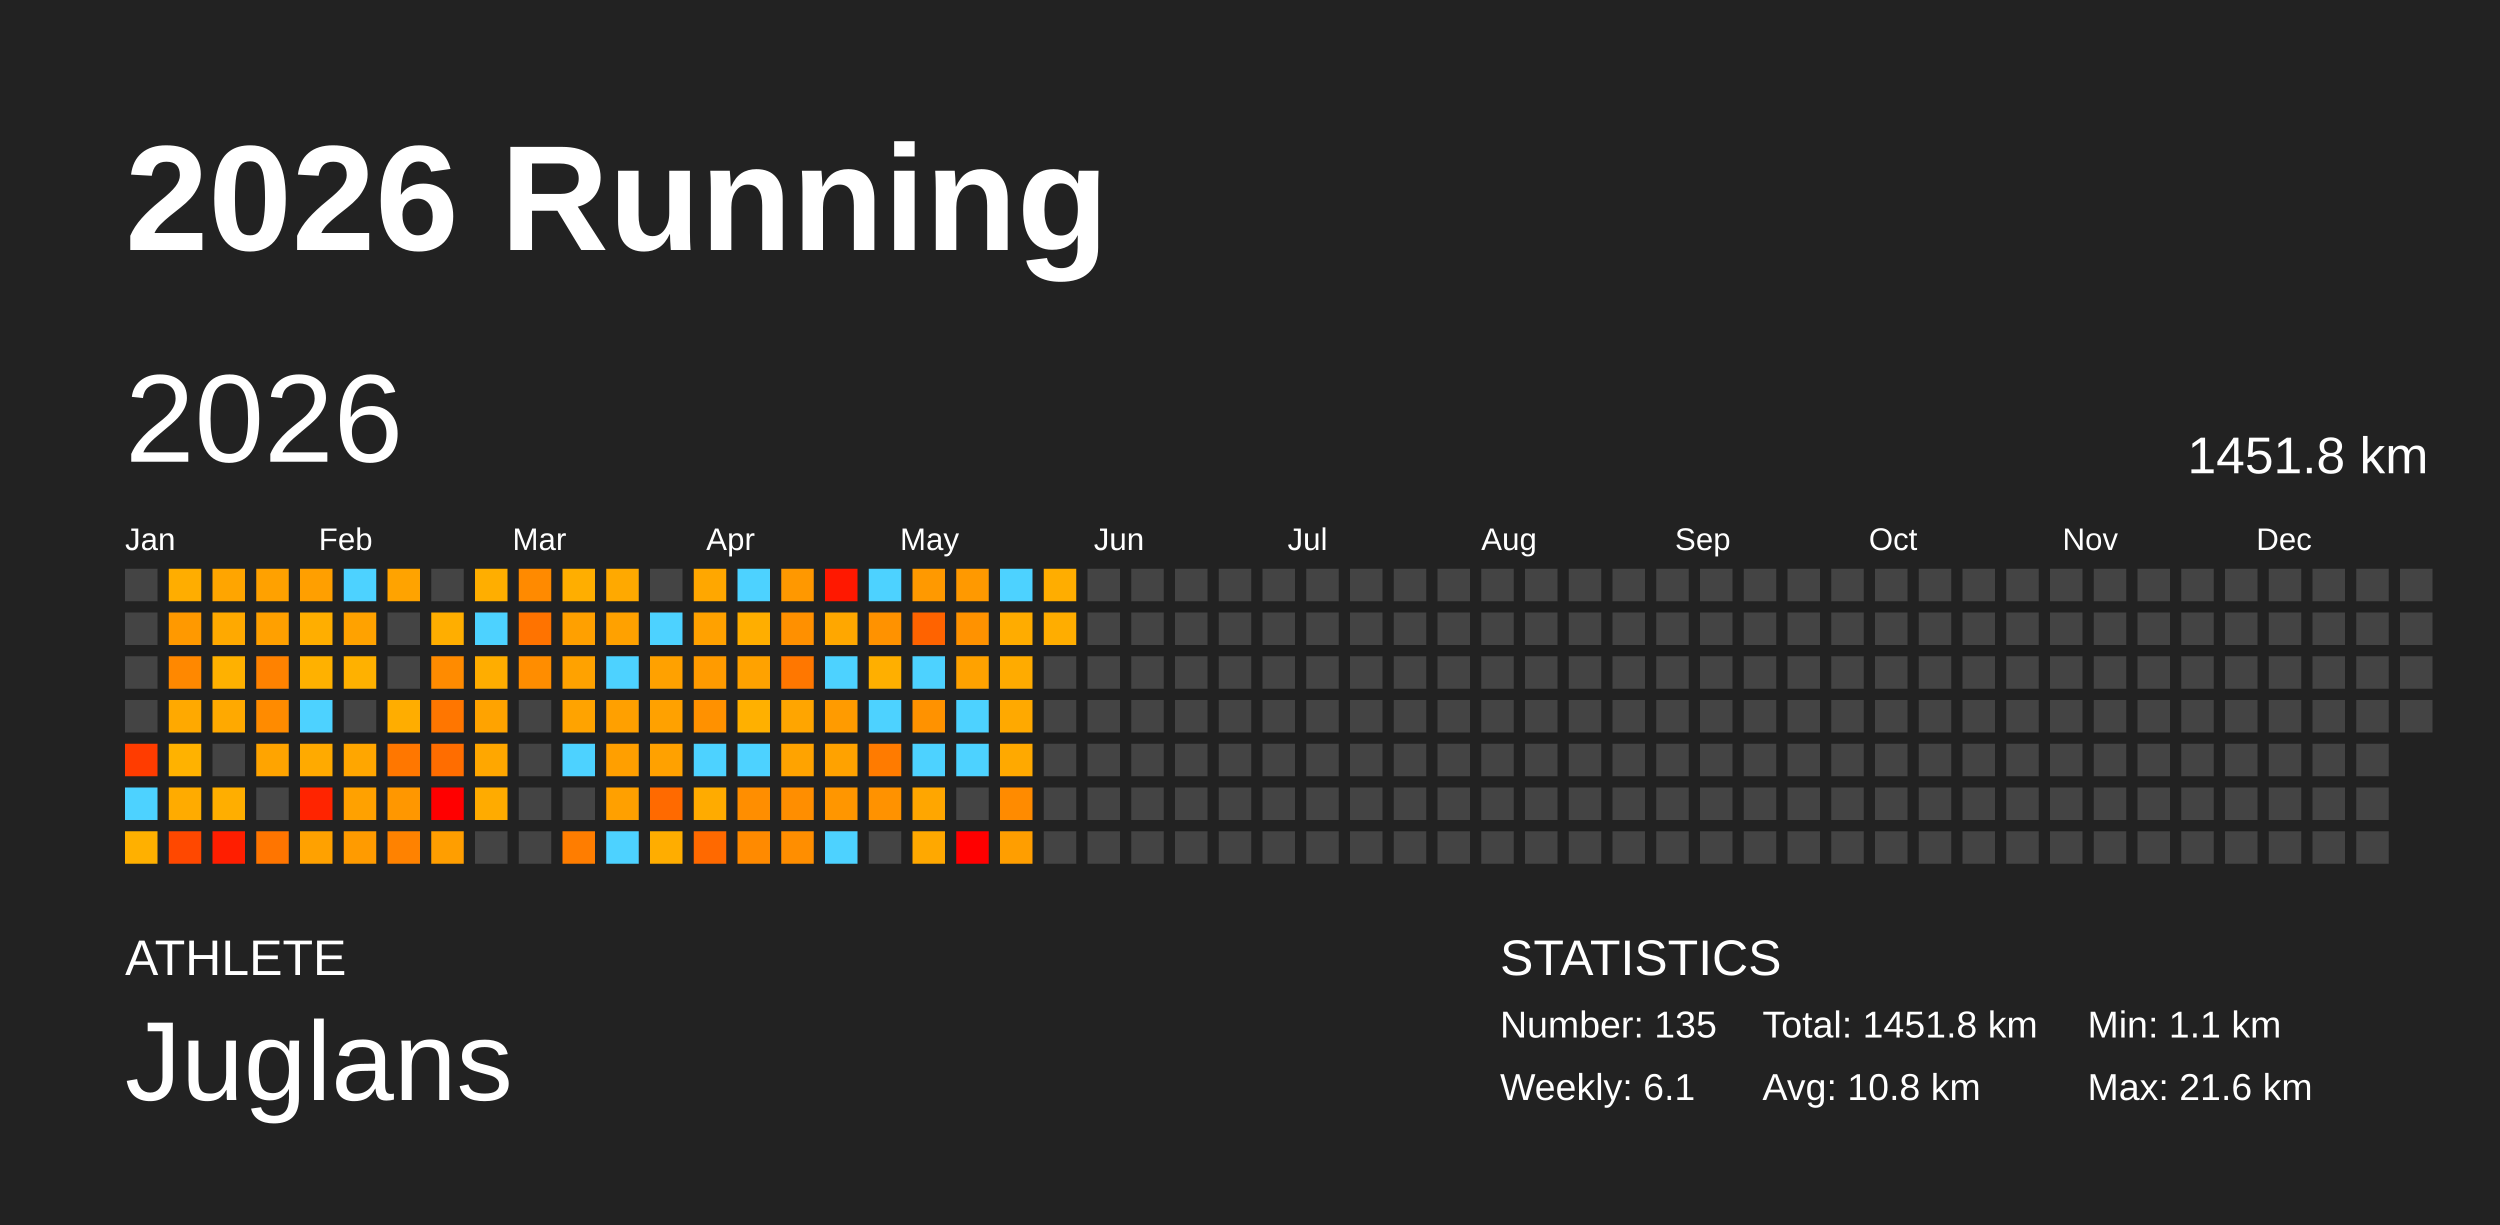
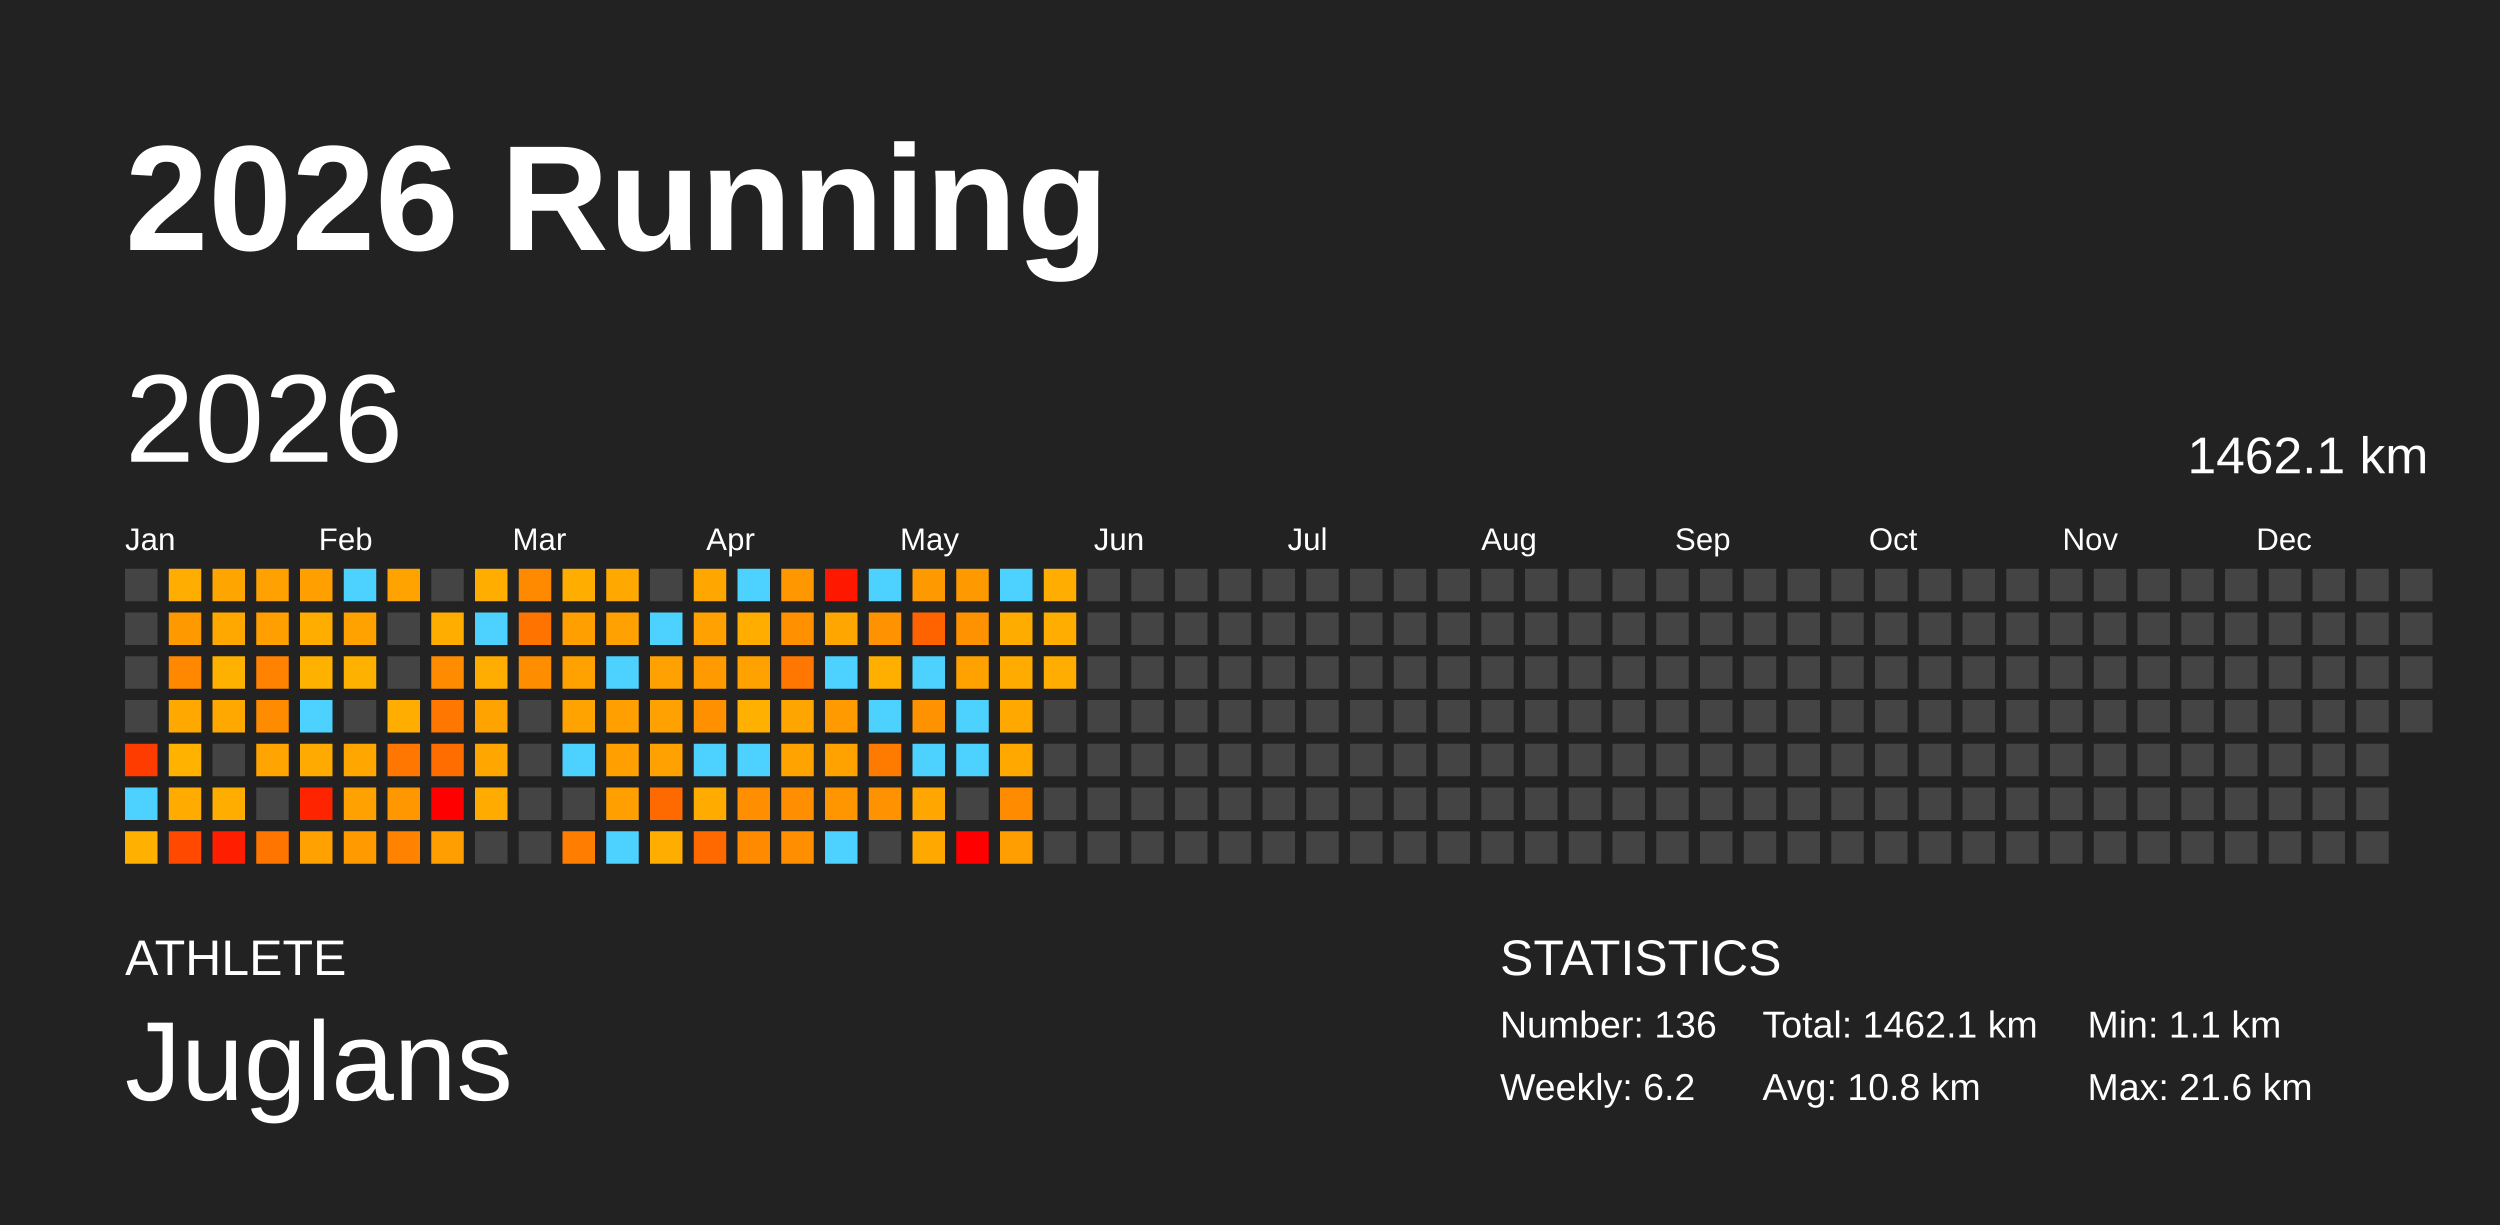
<svg xmlns="http://www.w3.org/2000/svg" baseProfile="full" height="98mm" version="1.1" viewBox="0,0,200,98" width="200mm">
  <defs />
  <rect fill="#222222" height="98" width="200" x="0" y="0" />
  <text fill="#FFFFFF" style="font-size:12px; font-family:Arial; font-weight:bold;" x="10" y="20">2026 Running</text>
  <text fill="#FFFFFF" style="font-size:4px; font-family:Arial" x="10" y="78">ATHLETE</text>
  <text fill="#FFFFFF" style="font-size:9px; font-family:Arial" x="10" y="88">Juglans</text>
  <text fill="#FFFFFF" style="font-size:4px; font-family:Arial" x="120" y="78">STATISTICS</text>
-   <text fill="#FFFFFF" style="font-size:3px; font-family:Arial" x="120" y="83">Number: 135</text>
-   <text fill="#FFFFFF" style="font-size:3px; font-family:Arial" x="120" y="88">Weekly: 6.1</text>
-   <text fill="#FFFFFF" style="font-size:3px; font-family:Arial" x="141" y="83">Total: 1451.8 km</text>
+   <text fill="#FFFFFF" style="font-size:3px; font-family:Arial" x="120" y="83">Number: 136</text>
+   <text fill="#FFFFFF" style="font-size:3px; font-family:Arial" x="120" y="88">Weekly: 6.2</text>
+   <text fill="#FFFFFF" style="font-size:3px; font-family:Arial" x="141" y="83">Total: 1462.1 km</text>
  <text fill="#FFFFFF" style="font-size:3px; font-family:Arial" x="141" y="88">Avg: 10.8 km</text>
  <text fill="#FFFFFF" style="font-size:3px; font-family:Arial" x="167" y="83">Min: 1.1 km</text>
  <text fill="#FFFFFF" style="font-size:3px; font-family:Arial" x="167" y="88">Max: 21.6 km</text>
  <text dominant-baseline="hanging" fill="#FFFFFF" style="font-size:10.0px; font-family:Arial;" x="10" y="30">2026</text>
-   <text dominant-baseline="hanging" fill="#FFFFFF" style="font-size:4.125px; font-family:Arial;" x="175" y="35">1451.8 km</text>
+   <text dominant-baseline="hanging" fill="#FFFFFF" style="font-size:4.125px; font-family:Arial;" x="175" y="35">1462.1 km</text>
  <text fill="#FFFFFF" style="font-size:2.5px; font-family:Arial" x="10.0" y="44">Jan</text>
  <text fill="#FFFFFF" style="font-size:2.5px; font-family:Arial" x="25.5" y="44">Feb</text>
  <text fill="#FFFFFF" style="font-size:2.5px; font-family:Arial" x="41.0" y="44">Mar</text>
  <text fill="#FFFFFF" style="font-size:2.5px; font-family:Arial" x="56.5" y="44">Apr</text>
  <text fill="#FFFFFF" style="font-size:2.5px; font-family:Arial" x="72.0" y="44">May</text>
  <text fill="#FFFFFF" style="font-size:2.5px; font-family:Arial" x="87.5" y="44">Jun</text>
  <text fill="#FFFFFF" style="font-size:2.5px; font-family:Arial" x="103.0" y="44">Jul</text>
  <text fill="#FFFFFF" style="font-size:2.5px; font-family:Arial" x="118.5" y="44">Aug</text>
  <text fill="#FFFFFF" style="font-size:2.5px; font-family:Arial" x="134.0" y="44">Sep</text>
  <text fill="#FFFFFF" style="font-size:2.5px; font-family:Arial" x="149.5" y="44">Oct</text>
  <text fill="#FFFFFF" style="font-size:2.5px; font-family:Arial" x="165.0" y="44">Nov</text>
  <text fill="#FFFFFF" style="font-size:2.5px; font-family:Arial" x="180.5" y="44">Dec</text>
  <rect fill="#444444" height="2.6" width="2.6" x="10.0" y="45.5" />
  <rect fill="#444444" height="2.6" width="2.6" x="10.0" y="49.0" />
  <rect fill="#444444" height="2.6" width="2.6" x="10.0" y="52.5" />
  <rect fill="#444444" height="2.6" width="2.6" x="10.0" y="56.0" />
  <rect fill="#ff3c00" height="2.6" width="2.6" x="10.0" y="59.5" />
  <rect fill="#4dd2ff" height="2.6" width="2.6" x="10.0" y="63.0" />
  <rect fill="#ffb000" height="2.6" width="2.6" x="10.0" y="66.5" />
  <rect fill="#ffad00" height="2.6" width="2.6" x="13.5" y="45.5" />
  <rect fill="#ff9900" height="2.6" width="2.6" x="13.5" y="49.0" />
  <rect fill="#ff8800" height="2.6" width="2.6" x="13.5" y="52.5" />
  <rect fill="#ffa900" height="2.6" width="2.6" x="13.5" y="56.0" />
  <rect fill="#ffb200" height="2.6" width="2.6" x="13.5" y="59.5" />
  <rect fill="#ffab00" height="2.6" width="2.6" x="13.5" y="63.0" />
  <rect fill="#ff4800" height="2.6" width="2.6" x="13.5" y="66.5" />
  <rect fill="#ffa500" height="2.6" width="2.6" x="17.0" y="45.5" />
  <rect fill="#ffa900" height="2.6" width="2.6" x="17.0" y="49.0" />
  <rect fill="#ffb100" height="2.6" width="2.6" x="17.0" y="52.5" />
  <rect fill="#ffa900" height="2.6" width="2.6" x="17.0" y="56.0" />
  <rect fill="#444444" height="2.6" width="2.6" x="17.0" y="59.5" />
  <rect fill="#ffae00" height="2.6" width="2.6" x="17.0" y="63.0" />
  <rect fill="#ff1e00" height="2.6" width="2.6" x="17.0" y="66.5" />
  <rect fill="#ffa100" height="2.6" width="2.6" x="20.5" y="45.5" />
  <rect fill="#ffa000" height="2.6" width="2.6" x="20.5" y="49.0" />
  <rect fill="#ff8200" height="2.6" width="2.6" x="20.5" y="52.5" />
  <rect fill="#ff8b00" height="2.6" width="2.6" x="20.5" y="56.0" />
  <rect fill="#ffa400" height="2.6" width="2.6" x="20.5" y="59.5" />
  <rect fill="#444444" height="2.6" width="2.6" x="20.5" y="63.0" />
  <rect fill="#ff7500" height="2.6" width="2.6" x="20.5" y="66.5" />
  <rect fill="#ff9f00" height="2.6" width="2.6" x="24.0" y="45.5" />
  <rect fill="#ffae00" height="2.6" width="2.6" x="24.0" y="49.0" />
  <rect fill="#ffb100" height="2.6" width="2.6" x="24.0" y="52.5" />
  <rect fill="#4dd2ff" height="2.6" width="2.6" x="24.0" y="56.0" />
  <rect fill="#ffaa00" height="2.6" width="2.6" x="24.0" y="59.5" />
  <rect fill="#ff2400" height="2.6" width="2.6" x="24.0" y="63.0" />
  <rect fill="#ffa100" height="2.6" width="2.6" x="24.0" y="66.5" />
  <rect fill="#4dd2ff" height="2.6" width="2.6" x="27.5" y="45.5" />
  <rect fill="#ffa200" height="2.6" width="2.6" x="27.5" y="49.0" />
  <rect fill="#ffb100" height="2.6" width="2.6" x="27.5" y="52.5" />
  <rect fill="#444444" height="2.6" width="2.6" x="27.5" y="56.0" />
  <rect fill="#ffa600" height="2.6" width="2.6" x="27.5" y="59.5" />
  <rect fill="#ffa100" height="2.6" width="2.6" x="27.5" y="63.0" />
  <rect fill="#ff9b00" height="2.6" width="2.6" x="27.5" y="66.5" />
  <rect fill="#ffa300" height="2.6" width="2.6" x="31.0" y="45.5" />
  <rect fill="#444444" height="2.6" width="2.6" x="31.0" y="49.0" />
  <rect fill="#444444" height="2.6" width="2.6" x="31.0" y="52.5" />
  <rect fill="#ffad00" height="2.6" width="2.6" x="31.0" y="56.0" />
  <rect fill="#ff7700" height="2.6" width="2.6" x="31.0" y="59.5" />
  <rect fill="#ff9700" height="2.6" width="2.6" x="31.0" y="63.0" />
  <rect fill="#ff8200" height="2.6" width="2.6" x="31.0" y="66.5" />
  <rect fill="#444444" height="2.6" width="2.6" x="34.5" y="45.5" />
  <rect fill="#ffae00" height="2.6" width="2.6" x="34.5" y="49.0" />
  <rect fill="#ff8b00" height="2.6" width="2.6" x="34.5" y="52.5" />
  <rect fill="#ff7600" height="2.6" width="2.6" x="34.5" y="56.0" />
  <rect fill="#ff6d00" height="2.6" width="2.6" x="34.5" y="59.5" />
  <rect fill="red" height="2.6" width="2.6" x="34.5" y="63.0" />
  <rect fill="#ff9e00" height="2.6" width="2.6" x="34.5" y="66.5" />
  <rect fill="#ffae00" height="2.6" width="2.6" x="38.0" y="45.5" />
  <rect fill="#4dd2ff" height="2.6" width="2.6" x="38.0" y="49.0" />
  <rect fill="#ffad00" height="2.6" width="2.6" x="38.0" y="52.5" />
  <rect fill="#ffa300" height="2.6" width="2.6" x="38.0" y="56.0" />
  <rect fill="#ffa700" height="2.6" width="2.6" x="38.0" y="59.5" />
  <rect fill="#ffab00" height="2.6" width="2.6" x="38.0" y="63.0" />
  <rect fill="#444444" height="2.6" width="2.6" x="38.0" y="66.5" />
  <rect fill="#ff8a00" height="2.6" width="2.6" x="41.5" y="45.5" />
  <rect fill="#ff7300" height="2.6" width="2.6" x="41.5" y="49.0" />
  <rect fill="#ff8d00" height="2.6" width="2.6" x="41.5" y="52.5" />
  <rect fill="#444444" height="2.6" width="2.6" x="41.5" y="56.0" />
  <rect fill="#444444" height="2.6" width="2.6" x="41.5" y="59.5" />
  <rect fill="#444444" height="2.6" width="2.6" x="41.5" y="63.0" />
  <rect fill="#444444" height="2.6" width="2.6" x="41.5" y="66.5" />
  <rect fill="#ffae00" height="2.6" width="2.6" x="45.0" y="45.5" />
  <rect fill="#ffa000" height="2.6" width="2.6" x="45.0" y="49.0" />
  <rect fill="#ffa200" height="2.6" width="2.6" x="45.0" y="52.5" />
  <rect fill="#ffa300" height="2.6" width="2.6" x="45.0" y="56.0" />
  <rect fill="#4dd2ff" height="2.6" width="2.6" x="45.0" y="59.5" />
  <rect fill="#444444" height="2.6" width="2.6" x="45.0" y="63.0" />
  <rect fill="#ff7d00" height="2.6" width="2.6" x="45.0" y="66.5" />
  <rect fill="#ffa900" height="2.6" width="2.6" x="48.5" y="45.5" />
  <rect fill="#ffa100" height="2.6" width="2.6" x="48.5" y="49.0" />
  <rect fill="#4dd2ff" height="2.6" width="2.6" x="48.5" y="52.5" />
  <rect fill="#ffa000" height="2.6" width="2.6" x="48.5" y="56.0" />
  <rect fill="#ff9f00" height="2.6" width="2.6" x="48.5" y="59.5" />
  <rect fill="#ffa000" height="2.6" width="2.6" x="48.5" y="63.0" />
  <rect fill="#4dd2ff" height="2.6" width="2.6" x="48.5" y="66.5" />
  <rect fill="#444444" height="2.6" width="2.6" x="52.0" y="45.5" />
  <rect fill="#4dd2ff" height="2.6" width="2.6" x="52.0" y="49.0" />
  <rect fill="#ffa100" height="2.6" width="2.6" x="52.0" y="52.5" />
  <rect fill="#ffa100" height="2.6" width="2.6" x="52.0" y="56.0" />
  <rect fill="#ffa100" height="2.6" width="2.6" x="52.0" y="59.5" />
  <rect fill="#ff6a00" height="2.6" width="2.6" x="52.0" y="63.0" />
  <rect fill="#ffad00" height="2.6" width="2.6" x="52.0" y="66.5" />
  <rect fill="#ffa700" height="2.6" width="2.6" x="55.5" y="45.5" />
  <rect fill="#ffa100" height="2.6" width="2.6" x="55.5" y="49.0" />
  <rect fill="#ff9b00" height="2.6" width="2.6" x="55.5" y="52.5" />
  <rect fill="#ff9100" height="2.6" width="2.6" x="55.5" y="56.0" />
  <rect fill="#4dd2ff" height="2.6" width="2.6" x="55.5" y="59.5" />
  <rect fill="#ffab00" height="2.6" width="2.6" x="55.5" y="63.0" />
  <rect fill="#ff6900" height="2.6" width="2.6" x="55.5" y="66.5" />
  <rect fill="#4dd2ff" height="2.6" width="2.6" x="59.0" y="45.5" />
  <rect fill="#ffae00" height="2.6" width="2.6" x="59.0" y="49.0" />
  <rect fill="#ffa200" height="2.6" width="2.6" x="59.0" y="52.5" />
  <rect fill="#ffb000" height="2.6" width="2.6" x="59.0" y="56.0" />
  <rect fill="#4dd2ff" height="2.6" width="2.6" x="59.0" y="59.5" />
  <rect fill="#ff8e00" height="2.6" width="2.6" x="59.0" y="63.0" />
  <rect fill="#ff8a00" height="2.6" width="2.6" x="59.0" y="66.5" />
  <rect fill="#ff9800" height="2.6" width="2.6" x="62.5" y="45.5" />
  <rect fill="#ff9000" height="2.6" width="2.6" x="62.5" y="49.0" />
  <rect fill="#ff7700" height="2.6" width="2.6" x="62.5" y="52.5" />
  <rect fill="#ffa500" height="2.6" width="2.6" x="62.5" y="56.0" />
  <rect fill="#ffa300" height="2.6" width="2.6" x="62.5" y="59.5" />
  <rect fill="#ff8e00" height="2.6" width="2.6" x="62.5" y="63.0" />
  <rect fill="#ff8e00" height="2.6" width="2.6" x="62.5" y="66.5" />
  <rect fill="#ff1800" height="2.6" width="2.6" x="66.0" y="45.5" />
  <rect fill="#ffa700" height="2.6" width="2.6" x="66.0" y="49.0" />
  <rect fill="#4dd2ff" height="2.6" width="2.6" x="66.0" y="52.5" />
  <rect fill="#ff9b00" height="2.6" width="2.6" x="66.0" y="56.0" />
  <rect fill="#ffa200" height="2.6" width="2.6" x="66.0" y="59.5" />
  <rect fill="#ff9600" height="2.6" width="2.6" x="66.0" y="63.0" />
  <rect fill="#4dd2ff" height="2.6" width="2.6" x="66.0" y="66.5" />
  <rect fill="#4dd2ff" height="2.6" width="2.6" x="69.5" y="45.5" />
  <rect fill="#ff9200" height="2.6" width="2.6" x="69.5" y="49.0" />
  <rect fill="#ffaf00" height="2.6" width="2.6" x="69.5" y="52.5" />
  <rect fill="#4dd2ff" height="2.6" width="2.6" x="69.5" y="56.0" />
  <rect fill="#ff7b00" height="2.6" width="2.6" x="69.5" y="59.5" />
  <rect fill="#ff9200" height="2.6" width="2.6" x="69.5" y="63.0" />
  <rect fill="#444444" height="2.6" width="2.6" x="69.5" y="66.5" />
  <rect fill="#ff9900" height="2.6" width="2.6" x="73.0" y="45.5" />
  <rect fill="#ff6300" height="2.6" width="2.6" x="73.0" y="49.0" />
  <rect fill="#4dd2ff" height="2.6" width="2.6" x="73.0" y="52.5" />
  <rect fill="#ff9200" height="2.6" width="2.6" x="73.0" y="56.0" />
  <rect fill="#4dd2ff" height="2.6" width="2.6" x="73.0" y="59.5" />
  <rect fill="#ffa600" height="2.6" width="2.6" x="73.0" y="63.0" />
  <rect fill="#ffa800" height="2.6" width="2.6" x="73.0" y="66.5" />
  <rect fill="#ff9900" height="2.6" width="2.6" x="76.5" y="45.5" />
  <rect fill="#ff9200" height="2.6" width="2.6" x="76.5" y="49.0" />
  <rect fill="#ffa200" height="2.6" width="2.6" x="76.5" y="52.5" />
  <rect fill="#4dd2ff" height="2.6" width="2.6" x="76.5" y="56.0" />
  <rect fill="#4dd2ff" height="2.6" width="2.6" x="76.5" y="59.5" />
  <rect fill="#444444" height="2.6" width="2.6" x="76.5" y="63.0" />
  <rect fill="red" height="2.6" width="2.6" x="76.5" y="66.5" />
  <rect fill="#4dd2ff" height="2.6" width="2.6" x="80.0" y="45.5" />
  <rect fill="#ffac00" height="2.6" width="2.6" x="80.0" y="49.0" />
  <rect fill="#ffab00" height="2.6" width="2.6" x="80.0" y="52.5" />
  <rect fill="#ffa900" height="2.6" width="2.6" x="80.0" y="56.0" />
  <rect fill="#ffa900" height="2.6" width="2.6" x="80.0" y="59.5" />
  <rect fill="#ff8b00" height="2.6" width="2.6" x="80.0" y="63.0" />
  <rect fill="#ff9e00" height="2.6" width="2.6" x="80.0" y="66.5" />
  <rect fill="#ffad00" height="2.6" width="2.6" x="83.5" y="45.5" />
  <rect fill="#ffad00" height="2.6" width="2.6" x="83.5" y="49.0" />
-   <rect fill="#444444" height="2.6" width="2.6" x="83.5" y="52.5" />
+   <rect fill="#ffad00" height="2.6" width="2.6" x="83.5" y="52.5" />
  <rect fill="#444444" height="2.6" width="2.6" x="83.5" y="56.0" />
  <rect fill="#444444" height="2.6" width="2.6" x="83.5" y="59.5" />
  <rect fill="#444444" height="2.6" width="2.6" x="83.5" y="63.0" />
  <rect fill="#444444" height="2.6" width="2.6" x="83.5" y="66.5" />
  <rect fill="#444444" height="2.6" width="2.6" x="87.0" y="45.5" />
  <rect fill="#444444" height="2.6" width="2.6" x="87.0" y="49.0" />
  <rect fill="#444444" height="2.6" width="2.6" x="87.0" y="52.5" />
  <rect fill="#444444" height="2.6" width="2.6" x="87.0" y="56.0" />
  <rect fill="#444444" height="2.6" width="2.6" x="87.0" y="59.5" />
  <rect fill="#444444" height="2.6" width="2.6" x="87.0" y="63.0" />
  <rect fill="#444444" height="2.6" width="2.6" x="87.0" y="66.5" />
  <rect fill="#444444" height="2.6" width="2.6" x="90.5" y="45.5" />
  <rect fill="#444444" height="2.6" width="2.6" x="90.5" y="49.0" />
  <rect fill="#444444" height="2.6" width="2.6" x="90.5" y="52.5" />
  <rect fill="#444444" height="2.6" width="2.6" x="90.5" y="56.0" />
  <rect fill="#444444" height="2.6" width="2.6" x="90.5" y="59.5" />
  <rect fill="#444444" height="2.6" width="2.6" x="90.5" y="63.0" />
  <rect fill="#444444" height="2.6" width="2.6" x="90.5" y="66.5" />
  <rect fill="#444444" height="2.6" width="2.6" x="94.0" y="45.5" />
  <rect fill="#444444" height="2.6" width="2.6" x="94.0" y="49.0" />
  <rect fill="#444444" height="2.6" width="2.6" x="94.0" y="52.5" />
  <rect fill="#444444" height="2.6" width="2.6" x="94.0" y="56.0" />
  <rect fill="#444444" height="2.6" width="2.6" x="94.0" y="59.5" />
  <rect fill="#444444" height="2.6" width="2.6" x="94.0" y="63.0" />
  <rect fill="#444444" height="2.6" width="2.6" x="94.0" y="66.5" />
  <rect fill="#444444" height="2.6" width="2.6" x="97.5" y="45.5" />
  <rect fill="#444444" height="2.6" width="2.6" x="97.5" y="49.0" />
  <rect fill="#444444" height="2.6" width="2.6" x="97.5" y="52.5" />
  <rect fill="#444444" height="2.6" width="2.6" x="97.5" y="56.0" />
  <rect fill="#444444" height="2.6" width="2.6" x="97.5" y="59.5" />
  <rect fill="#444444" height="2.6" width="2.6" x="97.5" y="63.0" />
  <rect fill="#444444" height="2.6" width="2.6" x="97.5" y="66.5" />
  <rect fill="#444444" height="2.6" width="2.6" x="101.0" y="45.5" />
  <rect fill="#444444" height="2.6" width="2.6" x="101.0" y="49.0" />
  <rect fill="#444444" height="2.6" width="2.6" x="101.0" y="52.5" />
  <rect fill="#444444" height="2.6" width="2.6" x="101.0" y="56.0" />
  <rect fill="#444444" height="2.6" width="2.6" x="101.0" y="59.5" />
  <rect fill="#444444" height="2.6" width="2.6" x="101.0" y="63.0" />
  <rect fill="#444444" height="2.6" width="2.6" x="101.0" y="66.5" />
  <rect fill="#444444" height="2.6" width="2.6" x="104.5" y="45.5" />
  <rect fill="#444444" height="2.6" width="2.6" x="104.5" y="49.0" />
  <rect fill="#444444" height="2.6" width="2.6" x="104.5" y="52.5" />
  <rect fill="#444444" height="2.6" width="2.6" x="104.5" y="56.0" />
  <rect fill="#444444" height="2.6" width="2.6" x="104.5" y="59.5" />
  <rect fill="#444444" height="2.6" width="2.6" x="104.5" y="63.0" />
  <rect fill="#444444" height="2.6" width="2.6" x="104.5" y="66.5" />
  <rect fill="#444444" height="2.6" width="2.6" x="108.0" y="45.5" />
  <rect fill="#444444" height="2.6" width="2.6" x="108.0" y="49.0" />
  <rect fill="#444444" height="2.6" width="2.6" x="108.0" y="52.5" />
  <rect fill="#444444" height="2.6" width="2.6" x="108.0" y="56.0" />
  <rect fill="#444444" height="2.6" width="2.6" x="108.0" y="59.5" />
  <rect fill="#444444" height="2.6" width="2.6" x="108.0" y="63.0" />
  <rect fill="#444444" height="2.6" width="2.6" x="108.0" y="66.5" />
  <rect fill="#444444" height="2.6" width="2.6" x="111.5" y="45.5" />
  <rect fill="#444444" height="2.6" width="2.6" x="111.5" y="49.0" />
  <rect fill="#444444" height="2.6" width="2.6" x="111.5" y="52.5" />
  <rect fill="#444444" height="2.6" width="2.6" x="111.5" y="56.0" />
  <rect fill="#444444" height="2.6" width="2.6" x="111.5" y="59.5" />
  <rect fill="#444444" height="2.6" width="2.6" x="111.5" y="63.0" />
  <rect fill="#444444" height="2.6" width="2.6" x="111.5" y="66.5" />
  <rect fill="#444444" height="2.6" width="2.6" x="115.0" y="45.5" />
  <rect fill="#444444" height="2.6" width="2.6" x="115.0" y="49.0" />
  <rect fill="#444444" height="2.6" width="2.6" x="115.0" y="52.5" />
  <rect fill="#444444" height="2.6" width="2.6" x="115.0" y="56.0" />
  <rect fill="#444444" height="2.6" width="2.6" x="115.0" y="59.5" />
  <rect fill="#444444" height="2.6" width="2.6" x="115.0" y="63.0" />
  <rect fill="#444444" height="2.6" width="2.6" x="115.0" y="66.5" />
  <rect fill="#444444" height="2.6" width="2.6" x="118.5" y="45.5" />
  <rect fill="#444444" height="2.6" width="2.6" x="118.5" y="49.0" />
  <rect fill="#444444" height="2.6" width="2.6" x="118.5" y="52.5" />
  <rect fill="#444444" height="2.6" width="2.6" x="118.5" y="56.0" />
  <rect fill="#444444" height="2.6" width="2.6" x="118.5" y="59.5" />
  <rect fill="#444444" height="2.6" width="2.6" x="118.5" y="63.0" />
  <rect fill="#444444" height="2.6" width="2.6" x="118.5" y="66.5" />
  <rect fill="#444444" height="2.6" width="2.6" x="122.0" y="45.5" />
  <rect fill="#444444" height="2.6" width="2.6" x="122.0" y="49.0" />
  <rect fill="#444444" height="2.6" width="2.6" x="122.0" y="52.5" />
  <rect fill="#444444" height="2.6" width="2.6" x="122.0" y="56.0" />
  <rect fill="#444444" height="2.6" width="2.6" x="122.0" y="59.5" />
  <rect fill="#444444" height="2.6" width="2.6" x="122.0" y="63.0" />
  <rect fill="#444444" height="2.6" width="2.6" x="122.0" y="66.5" />
  <rect fill="#444444" height="2.6" width="2.6" x="125.5" y="45.5" />
  <rect fill="#444444" height="2.6" width="2.6" x="125.5" y="49.0" />
  <rect fill="#444444" height="2.6" width="2.6" x="125.5" y="52.5" />
  <rect fill="#444444" height="2.6" width="2.6" x="125.5" y="56.0" />
  <rect fill="#444444" height="2.6" width="2.6" x="125.5" y="59.5" />
  <rect fill="#444444" height="2.6" width="2.6" x="125.5" y="63.0" />
  <rect fill="#444444" height="2.6" width="2.6" x="125.5" y="66.5" />
  <rect fill="#444444" height="2.6" width="2.6" x="129.0" y="45.5" />
  <rect fill="#444444" height="2.6" width="2.6" x="129.0" y="49.0" />
  <rect fill="#444444" height="2.6" width="2.6" x="129.0" y="52.5" />
  <rect fill="#444444" height="2.6" width="2.6" x="129.0" y="56.0" />
  <rect fill="#444444" height="2.6" width="2.6" x="129.0" y="59.5" />
  <rect fill="#444444" height="2.6" width="2.6" x="129.0" y="63.0" />
  <rect fill="#444444" height="2.6" width="2.6" x="129.0" y="66.5" />
  <rect fill="#444444" height="2.6" width="2.6" x="132.5" y="45.5" />
  <rect fill="#444444" height="2.6" width="2.6" x="132.5" y="49.0" />
  <rect fill="#444444" height="2.6" width="2.6" x="132.5" y="52.5" />
  <rect fill="#444444" height="2.6" width="2.6" x="132.5" y="56.0" />
  <rect fill="#444444" height="2.6" width="2.6" x="132.5" y="59.5" />
  <rect fill="#444444" height="2.6" width="2.6" x="132.5" y="63.0" />
  <rect fill="#444444" height="2.6" width="2.6" x="132.5" y="66.5" />
  <rect fill="#444444" height="2.6" width="2.6" x="136.0" y="45.5" />
  <rect fill="#444444" height="2.6" width="2.6" x="136.0" y="49.0" />
  <rect fill="#444444" height="2.6" width="2.6" x="136.0" y="52.5" />
  <rect fill="#444444" height="2.6" width="2.6" x="136.0" y="56.0" />
  <rect fill="#444444" height="2.6" width="2.6" x="136.0" y="59.5" />
  <rect fill="#444444" height="2.6" width="2.6" x="136.0" y="63.0" />
  <rect fill="#444444" height="2.6" width="2.6" x="136.0" y="66.5" />
  <rect fill="#444444" height="2.6" width="2.6" x="139.5" y="45.5" />
  <rect fill="#444444" height="2.6" width="2.6" x="139.5" y="49.0" />
  <rect fill="#444444" height="2.6" width="2.6" x="139.5" y="52.5" />
  <rect fill="#444444" height="2.6" width="2.6" x="139.5" y="56.0" />
  <rect fill="#444444" height="2.6" width="2.6" x="139.5" y="59.5" />
  <rect fill="#444444" height="2.6" width="2.6" x="139.5" y="63.0" />
  <rect fill="#444444" height="2.6" width="2.6" x="139.5" y="66.5" />
  <rect fill="#444444" height="2.6" width="2.6" x="143.0" y="45.5" />
  <rect fill="#444444" height="2.6" width="2.6" x="143.0" y="49.0" />
  <rect fill="#444444" height="2.6" width="2.6" x="143.0" y="52.5" />
  <rect fill="#444444" height="2.6" width="2.6" x="143.0" y="56.0" />
  <rect fill="#444444" height="2.6" width="2.6" x="143.0" y="59.5" />
  <rect fill="#444444" height="2.6" width="2.6" x="143.0" y="63.0" />
  <rect fill="#444444" height="2.6" width="2.6" x="143.0" y="66.5" />
  <rect fill="#444444" height="2.6" width="2.6" x="146.5" y="45.5" />
  <rect fill="#444444" height="2.6" width="2.6" x="146.5" y="49.0" />
  <rect fill="#444444" height="2.6" width="2.6" x="146.5" y="52.5" />
  <rect fill="#444444" height="2.6" width="2.6" x="146.5" y="56.0" />
  <rect fill="#444444" height="2.6" width="2.6" x="146.5" y="59.5" />
  <rect fill="#444444" height="2.6" width="2.6" x="146.5" y="63.0" />
  <rect fill="#444444" height="2.6" width="2.6" x="146.5" y="66.5" />
  <rect fill="#444444" height="2.6" width="2.6" x="150.0" y="45.5" />
  <rect fill="#444444" height="2.6" width="2.6" x="150.0" y="49.0" />
  <rect fill="#444444" height="2.6" width="2.6" x="150.0" y="52.5" />
  <rect fill="#444444" height="2.6" width="2.6" x="150.0" y="56.0" />
  <rect fill="#444444" height="2.6" width="2.6" x="150.0" y="59.5" />
  <rect fill="#444444" height="2.6" width="2.6" x="150.0" y="63.0" />
  <rect fill="#444444" height="2.6" width="2.6" x="150.0" y="66.5" />
  <rect fill="#444444" height="2.6" width="2.6" x="153.5" y="45.5" />
  <rect fill="#444444" height="2.6" width="2.6" x="153.5" y="49.0" />
  <rect fill="#444444" height="2.6" width="2.6" x="153.5" y="52.5" />
  <rect fill="#444444" height="2.6" width="2.6" x="153.5" y="56.0" />
  <rect fill="#444444" height="2.6" width="2.6" x="153.5" y="59.5" />
  <rect fill="#444444" height="2.6" width="2.6" x="153.5" y="63.0" />
  <rect fill="#444444" height="2.6" width="2.6" x="153.5" y="66.5" />
  <rect fill="#444444" height="2.6" width="2.6" x="157.0" y="45.5" />
  <rect fill="#444444" height="2.6" width="2.6" x="157.0" y="49.0" />
  <rect fill="#444444" height="2.6" width="2.6" x="157.0" y="52.5" />
  <rect fill="#444444" height="2.6" width="2.6" x="157.0" y="56.0" />
  <rect fill="#444444" height="2.6" width="2.6" x="157.0" y="59.5" />
  <rect fill="#444444" height="2.6" width="2.6" x="157.0" y="63.0" />
  <rect fill="#444444" height="2.6" width="2.6" x="157.0" y="66.5" />
  <rect fill="#444444" height="2.6" width="2.6" x="160.5" y="45.5" />
  <rect fill="#444444" height="2.6" width="2.6" x="160.5" y="49.0" />
  <rect fill="#444444" height="2.6" width="2.6" x="160.5" y="52.5" />
  <rect fill="#444444" height="2.6" width="2.6" x="160.5" y="56.0" />
  <rect fill="#444444" height="2.6" width="2.6" x="160.5" y="59.5" />
  <rect fill="#444444" height="2.6" width="2.6" x="160.5" y="63.0" />
  <rect fill="#444444" height="2.6" width="2.6" x="160.5" y="66.5" />
  <rect fill="#444444" height="2.6" width="2.6" x="164.0" y="45.5" />
  <rect fill="#444444" height="2.6" width="2.6" x="164.0" y="49.0" />
  <rect fill="#444444" height="2.6" width="2.6" x="164.0" y="52.5" />
  <rect fill="#444444" height="2.6" width="2.6" x="164.0" y="56.0" />
  <rect fill="#444444" height="2.6" width="2.6" x="164.0" y="59.5" />
  <rect fill="#444444" height="2.6" width="2.6" x="164.0" y="63.0" />
  <rect fill="#444444" height="2.6" width="2.6" x="164.0" y="66.5" />
  <rect fill="#444444" height="2.6" width="2.6" x="167.5" y="45.5" />
  <rect fill="#444444" height="2.6" width="2.6" x="167.5" y="49.0" />
  <rect fill="#444444" height="2.6" width="2.6" x="167.5" y="52.5" />
  <rect fill="#444444" height="2.6" width="2.6" x="167.5" y="56.0" />
  <rect fill="#444444" height="2.6" width="2.6" x="167.5" y="59.5" />
  <rect fill="#444444" height="2.6" width="2.6" x="167.5" y="63.0" />
  <rect fill="#444444" height="2.6" width="2.6" x="167.5" y="66.5" />
  <rect fill="#444444" height="2.6" width="2.6" x="171.0" y="45.5" />
  <rect fill="#444444" height="2.6" width="2.6" x="171.0" y="49.0" />
  <rect fill="#444444" height="2.6" width="2.6" x="171.0" y="52.5" />
  <rect fill="#444444" height="2.6" width="2.6" x="171.0" y="56.0" />
  <rect fill="#444444" height="2.6" width="2.6" x="171.0" y="59.5" />
  <rect fill="#444444" height="2.6" width="2.6" x="171.0" y="63.0" />
  <rect fill="#444444" height="2.6" width="2.6" x="171.0" y="66.5" />
  <rect fill="#444444" height="2.6" width="2.6" x="174.5" y="45.5" />
  <rect fill="#444444" height="2.6" width="2.6" x="174.5" y="49.0" />
  <rect fill="#444444" height="2.6" width="2.6" x="174.5" y="52.5" />
  <rect fill="#444444" height="2.6" width="2.6" x="174.5" y="56.0" />
  <rect fill="#444444" height="2.6" width="2.6" x="174.5" y="59.5" />
  <rect fill="#444444" height="2.6" width="2.6" x="174.5" y="63.0" />
  <rect fill="#444444" height="2.6" width="2.6" x="174.5" y="66.5" />
  <rect fill="#444444" height="2.6" width="2.6" x="178.0" y="45.5" />
  <rect fill="#444444" height="2.6" width="2.6" x="178.0" y="49.0" />
  <rect fill="#444444" height="2.6" width="2.6" x="178.0" y="52.5" />
  <rect fill="#444444" height="2.6" width="2.6" x="178.0" y="56.0" />
  <rect fill="#444444" height="2.6" width="2.6" x="178.0" y="59.5" />
  <rect fill="#444444" height="2.6" width="2.6" x="178.0" y="63.0" />
  <rect fill="#444444" height="2.6" width="2.6" x="178.0" y="66.5" />
  <rect fill="#444444" height="2.6" width="2.6" x="181.5" y="45.5" />
  <rect fill="#444444" height="2.6" width="2.6" x="181.5" y="49.0" />
  <rect fill="#444444" height="2.6" width="2.6" x="181.5" y="52.5" />
  <rect fill="#444444" height="2.6" width="2.6" x="181.5" y="56.0" />
  <rect fill="#444444" height="2.6" width="2.6" x="181.5" y="59.5" />
  <rect fill="#444444" height="2.6" width="2.6" x="181.5" y="63.0" />
  <rect fill="#444444" height="2.6" width="2.6" x="181.5" y="66.5" />
  <rect fill="#444444" height="2.6" width="2.6" x="185.0" y="45.5" />
  <rect fill="#444444" height="2.6" width="2.6" x="185.0" y="49.0" />
  <rect fill="#444444" height="2.6" width="2.6" x="185.0" y="52.5" />
  <rect fill="#444444" height="2.6" width="2.6" x="185.0" y="56.0" />
  <rect fill="#444444" height="2.6" width="2.6" x="185.0" y="59.5" />
  <rect fill="#444444" height="2.6" width="2.6" x="185.0" y="63.0" />
  <rect fill="#444444" height="2.6" width="2.6" x="185.0" y="66.5" />
  <rect fill="#444444" height="2.6" width="2.6" x="188.5" y="45.5" />
  <rect fill="#444444" height="2.6" width="2.6" x="188.5" y="49.0" />
  <rect fill="#444444" height="2.6" width="2.6" x="188.5" y="52.5" />
  <rect fill="#444444" height="2.6" width="2.6" x="188.5" y="56.0" />
  <rect fill="#444444" height="2.6" width="2.6" x="188.5" y="59.5" />
  <rect fill="#444444" height="2.6" width="2.6" x="188.5" y="63.0" />
  <rect fill="#444444" height="2.6" width="2.6" x="188.5" y="66.5" />
  <rect fill="#444444" height="2.6" width="2.6" x="192.0" y="45.5" />
  <rect fill="#444444" height="2.6" width="2.6" x="192.0" y="49.0" />
  <rect fill="#444444" height="2.6" width="2.6" x="192.0" y="52.5" />
  <rect fill="#444444" height="2.6" width="2.6" x="192.0" y="56.0" />
</svg>
